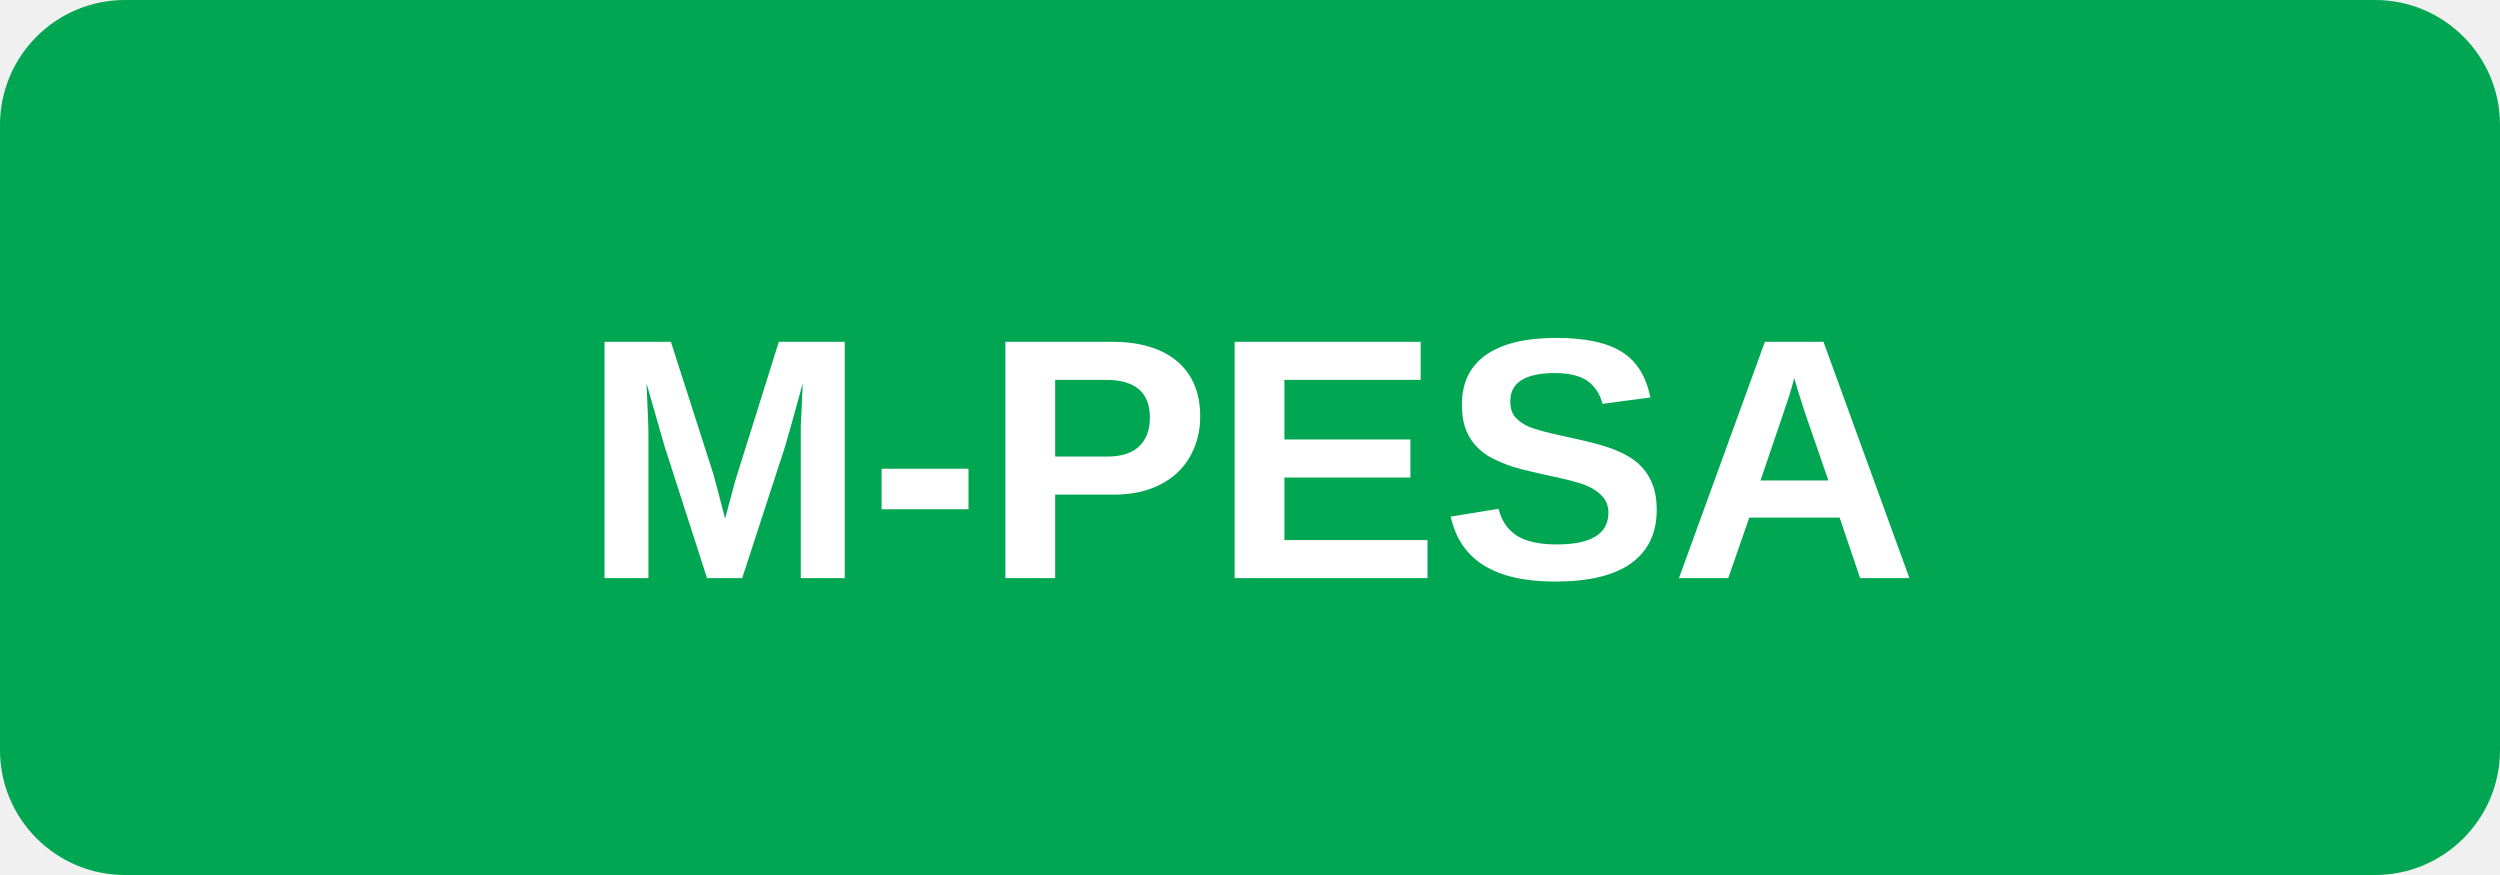
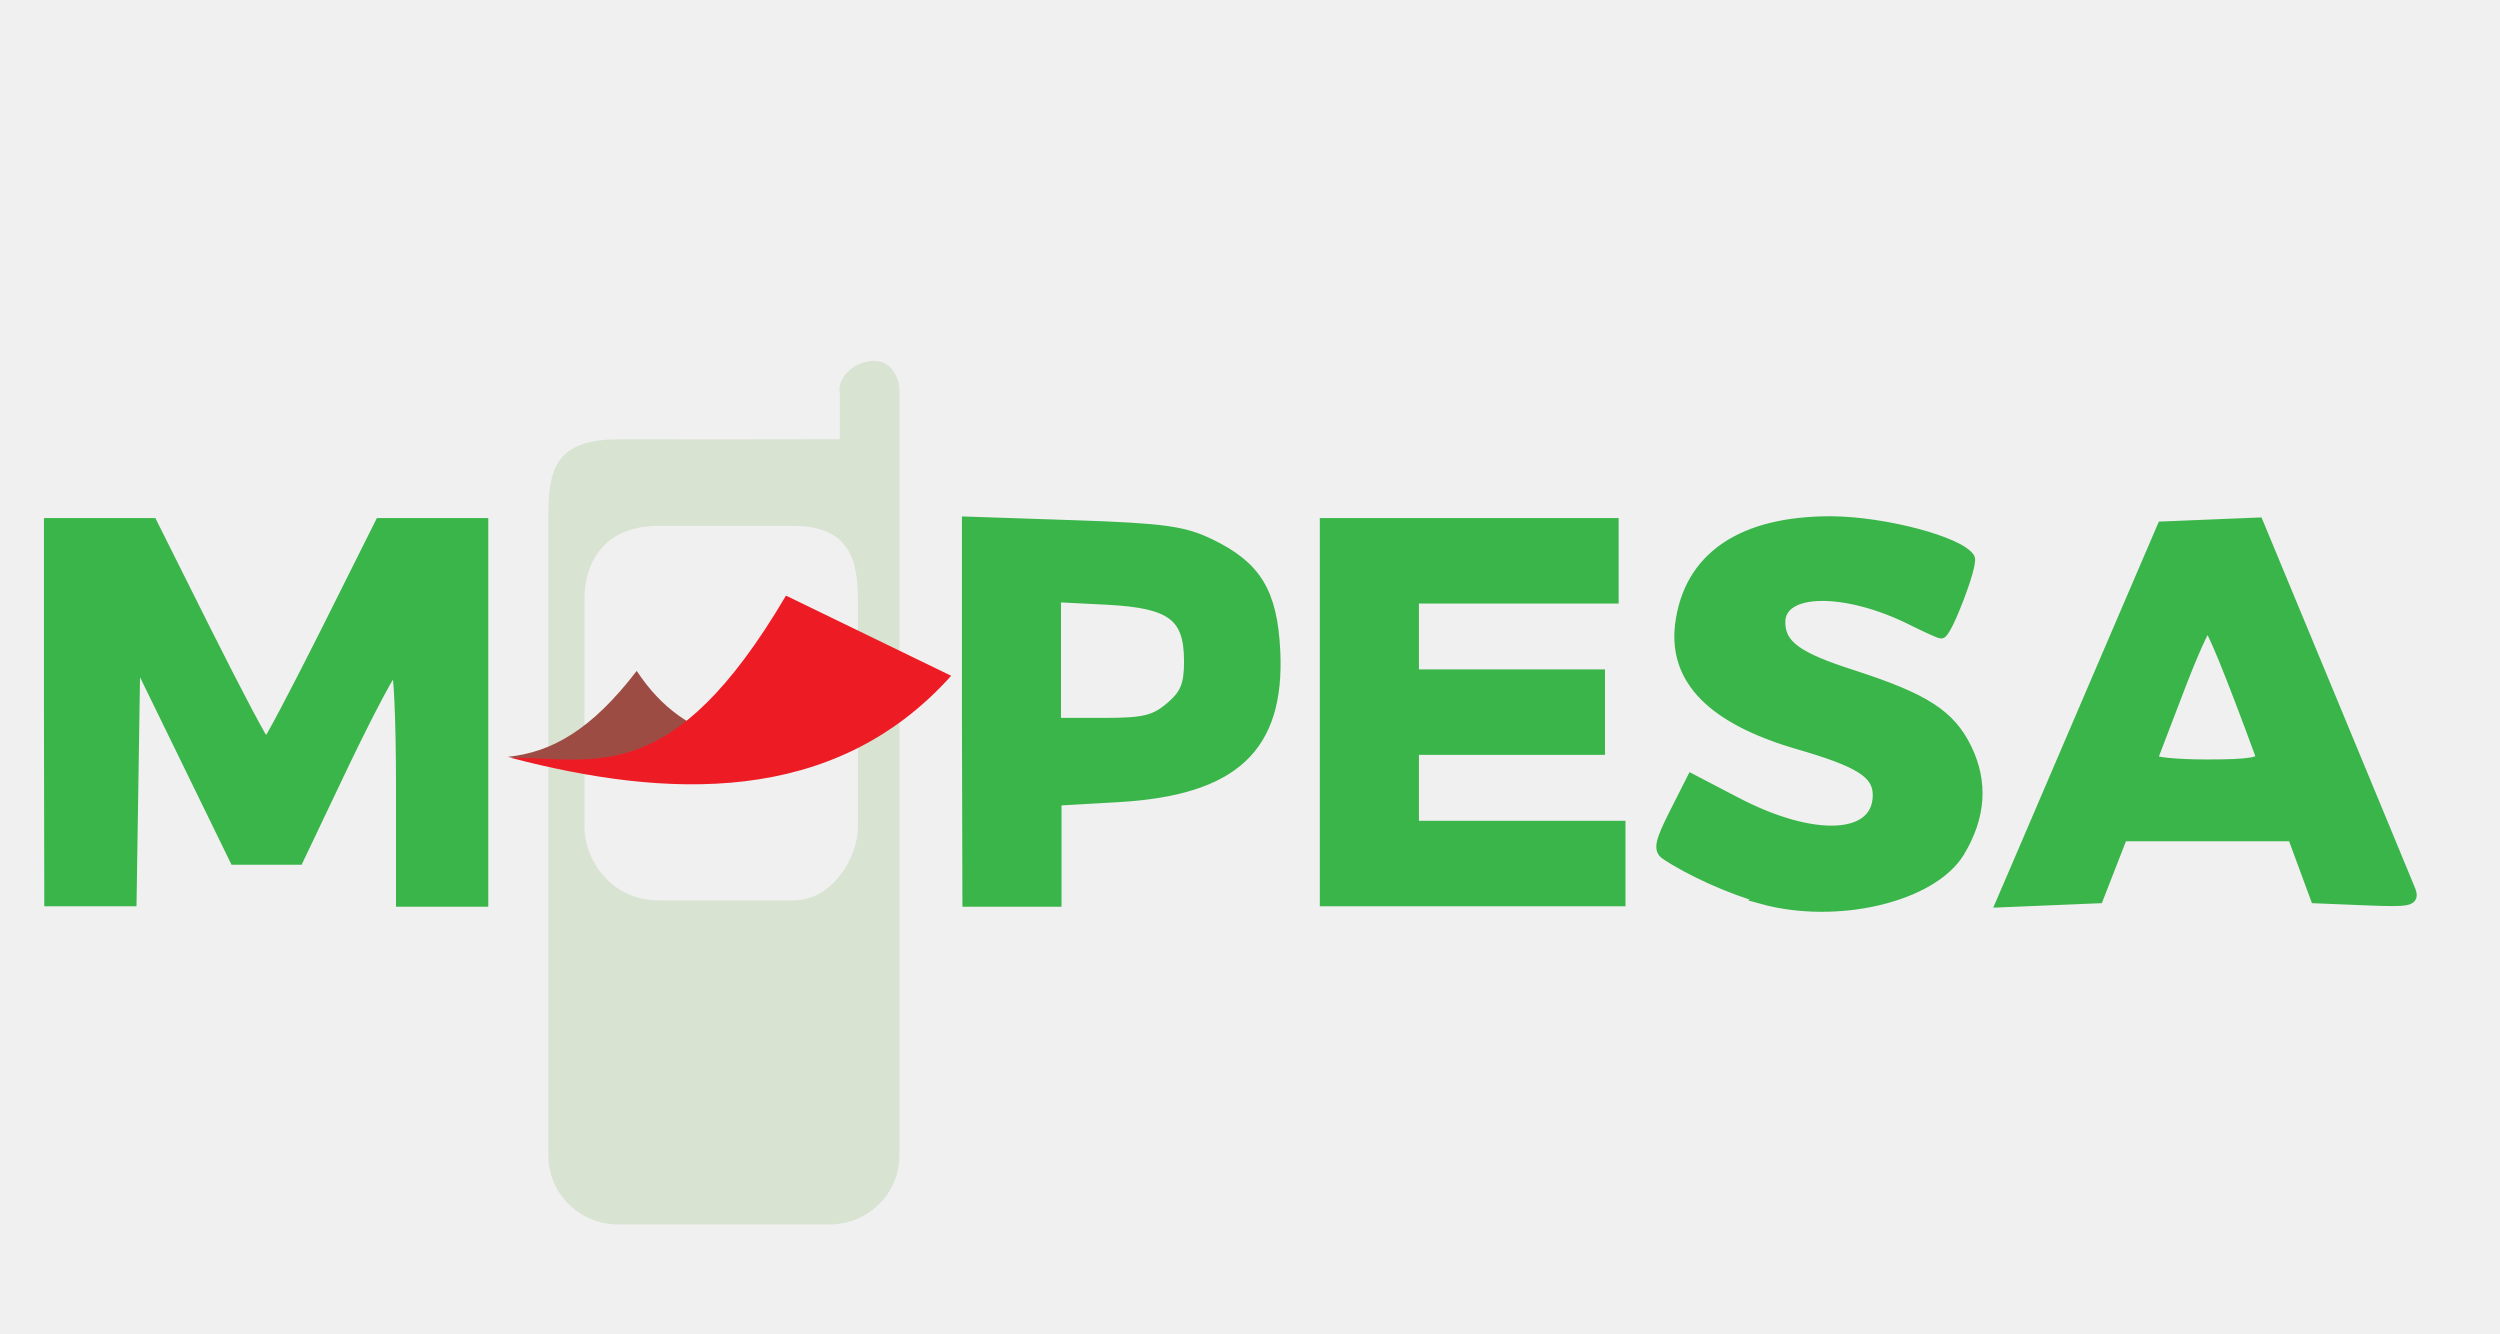
- <svg xmlns="http://www.w3.org/2000/svg" viewBox="0 0 80 28" role="img" aria-label="M-Pesa">
-   <rect width="80" height="28" rx="4" fill="#00a651" />
-   <text x="40" y="18.5" text-anchor="middle" fill="#fff" font-family="Arial,Helvetica,sans-serif" font-size="11" font-weight="700">M-PESA</text>
+ <svg xmlns="http://www.w3.org/2000/svg" viewBox="0 0 512 273" role="img" aria-label="M-Pesa">
+   <path d="m361 184c-6.68-1.88-14.8-5.54-19.9-8.94-1.52-1.02-1.18-2.66 1.73-8.42l3.62-7.15 9.09 4.74c15.9 8.33 29 7.71 29-1.4 0-4.39-3.64-6.71-16.4-10.4-17.5-5.12-25.4-13.2-24.1-24.4 1.71-14 12.7-21.4 31.2-21.3 10.9 0.114 26.2 4.19 28.2 7.54 0.754 1.22-4.68 15.5-5.89 15.5-0.323 0-2.95-1.18-5.82-2.62-13.7-6.88-27.1-6.75-27.1 0.259 0 4.67 3.4 7.15 14.8 10.8 14.8 4.79 20 8.11 23.4 15.1 3.36 6.94 2.86 14-1.48 21.2-5.65 9.29-25.2 13.9-40.6 9.62zm-351-38.1v-38.8h21.2l11.3 22.6c6.22 12.4 11.6 22.6 12 22.6s5.77-10.2 12-22.6l11.3-22.6h21.2v77.6h-16.9v-24c0-13.2-0.486-24-1.08-24-0.595 0-5.3 8.88-10.5 19.7l-9.38 19.7h-13.1l-20.3-41.6-0.77 50.1h-16.9zm188-0.203v-38.9l21.7 0.73c18.6 0.626 22.7 1.18 28.2 3.85 9.45 4.57 12.7 9.93 13.3 21.9 0.942 19.9-8.5 28.6-32.1 30l-12.7 0.725v20.7h-18.3zm41.7-0.948c3.02-2.59 3.79-4.5 3.79-9.29 0-9.26-3.54-11.9-16.6-12.6l-10.6-0.533v25.7h9.79c8.21 0 10.4-0.53 13.6-3.27zm31.6 1.15v-38.8h59.2v15.5h-40.9v15.5h38.1v15.5h-38.1v15.5h42.3v15.5h-60.6zm142 30.7c1.93-4.5 9.38-21.9 16.5-38.5l13-30.3 19.7-0.805 15.1 36.4c8.32 20 15.5 37.5 16.1 38.9 0.83 2.31 0.014 2.5-9.31 2.12l-10.2-0.417-4.68-12.7h-34.8l-4.95 12.7-20 0.828zm49.6-21.9c-6.36-17.3-10.1-26.4-10.8-26.4-0.478 7e-3 -3.09 5.84-5.81 13-2.71 7.12-5.15 13.5-5.4 14.1-0.258 0.625 4.72 1.14 11.1 1.14 8.64 0 11.4-0.443 10.9-1.76z" fill="#39b54a" stroke="#39b54a" stroke-width="2" />
+   <path d="m172 80.6v9.36c-15.2 0.052-30.2 0.016-45.3 0.016-12.9 0-14.4 6.09-14.4 15.7v131c0 7.81 6.44 14.1 14.4 14.1h43.1c7.99 0 14.4-6.29 14.4-14.1v-157c0-1.97-1.59-5.95-5.39-5.77-4.27 0.237-6.78 3.37-6.91 5.77zm-37.1 27.1h27.6c11.6 0 13.2 7.25 13.2 15.1v46.7c0 5.8-5.03 14.9-13.2 14.9h-27.6c-9.97 0-15.2-8.6-15.2-14.9v-46.7c0-7.81 4.13-15.1 15.2-15.1z" fill="#d8e3d2" fill-rule="evenodd" />
+   <path d="m104 155c9.07-0.942 17.2-5.6 26.4-17.6 10.4 15.8 24.7 15.2 39.2 16.8-15.6 0.163-13.6 5.52-34.8 4.03-6.77-0.473-17.9-0.936-30.7-3.19z" fill="#9d4c44" fill-rule="evenodd" />
+   <path d="m161 122 33.8 16.4c-24.1 26.9-58.5 25.1-90.2 16.8 17.5-0.073 33 6.4 56.3-33.1z" fill="#ed1c24" fill-rule="evenodd" />
</svg>
